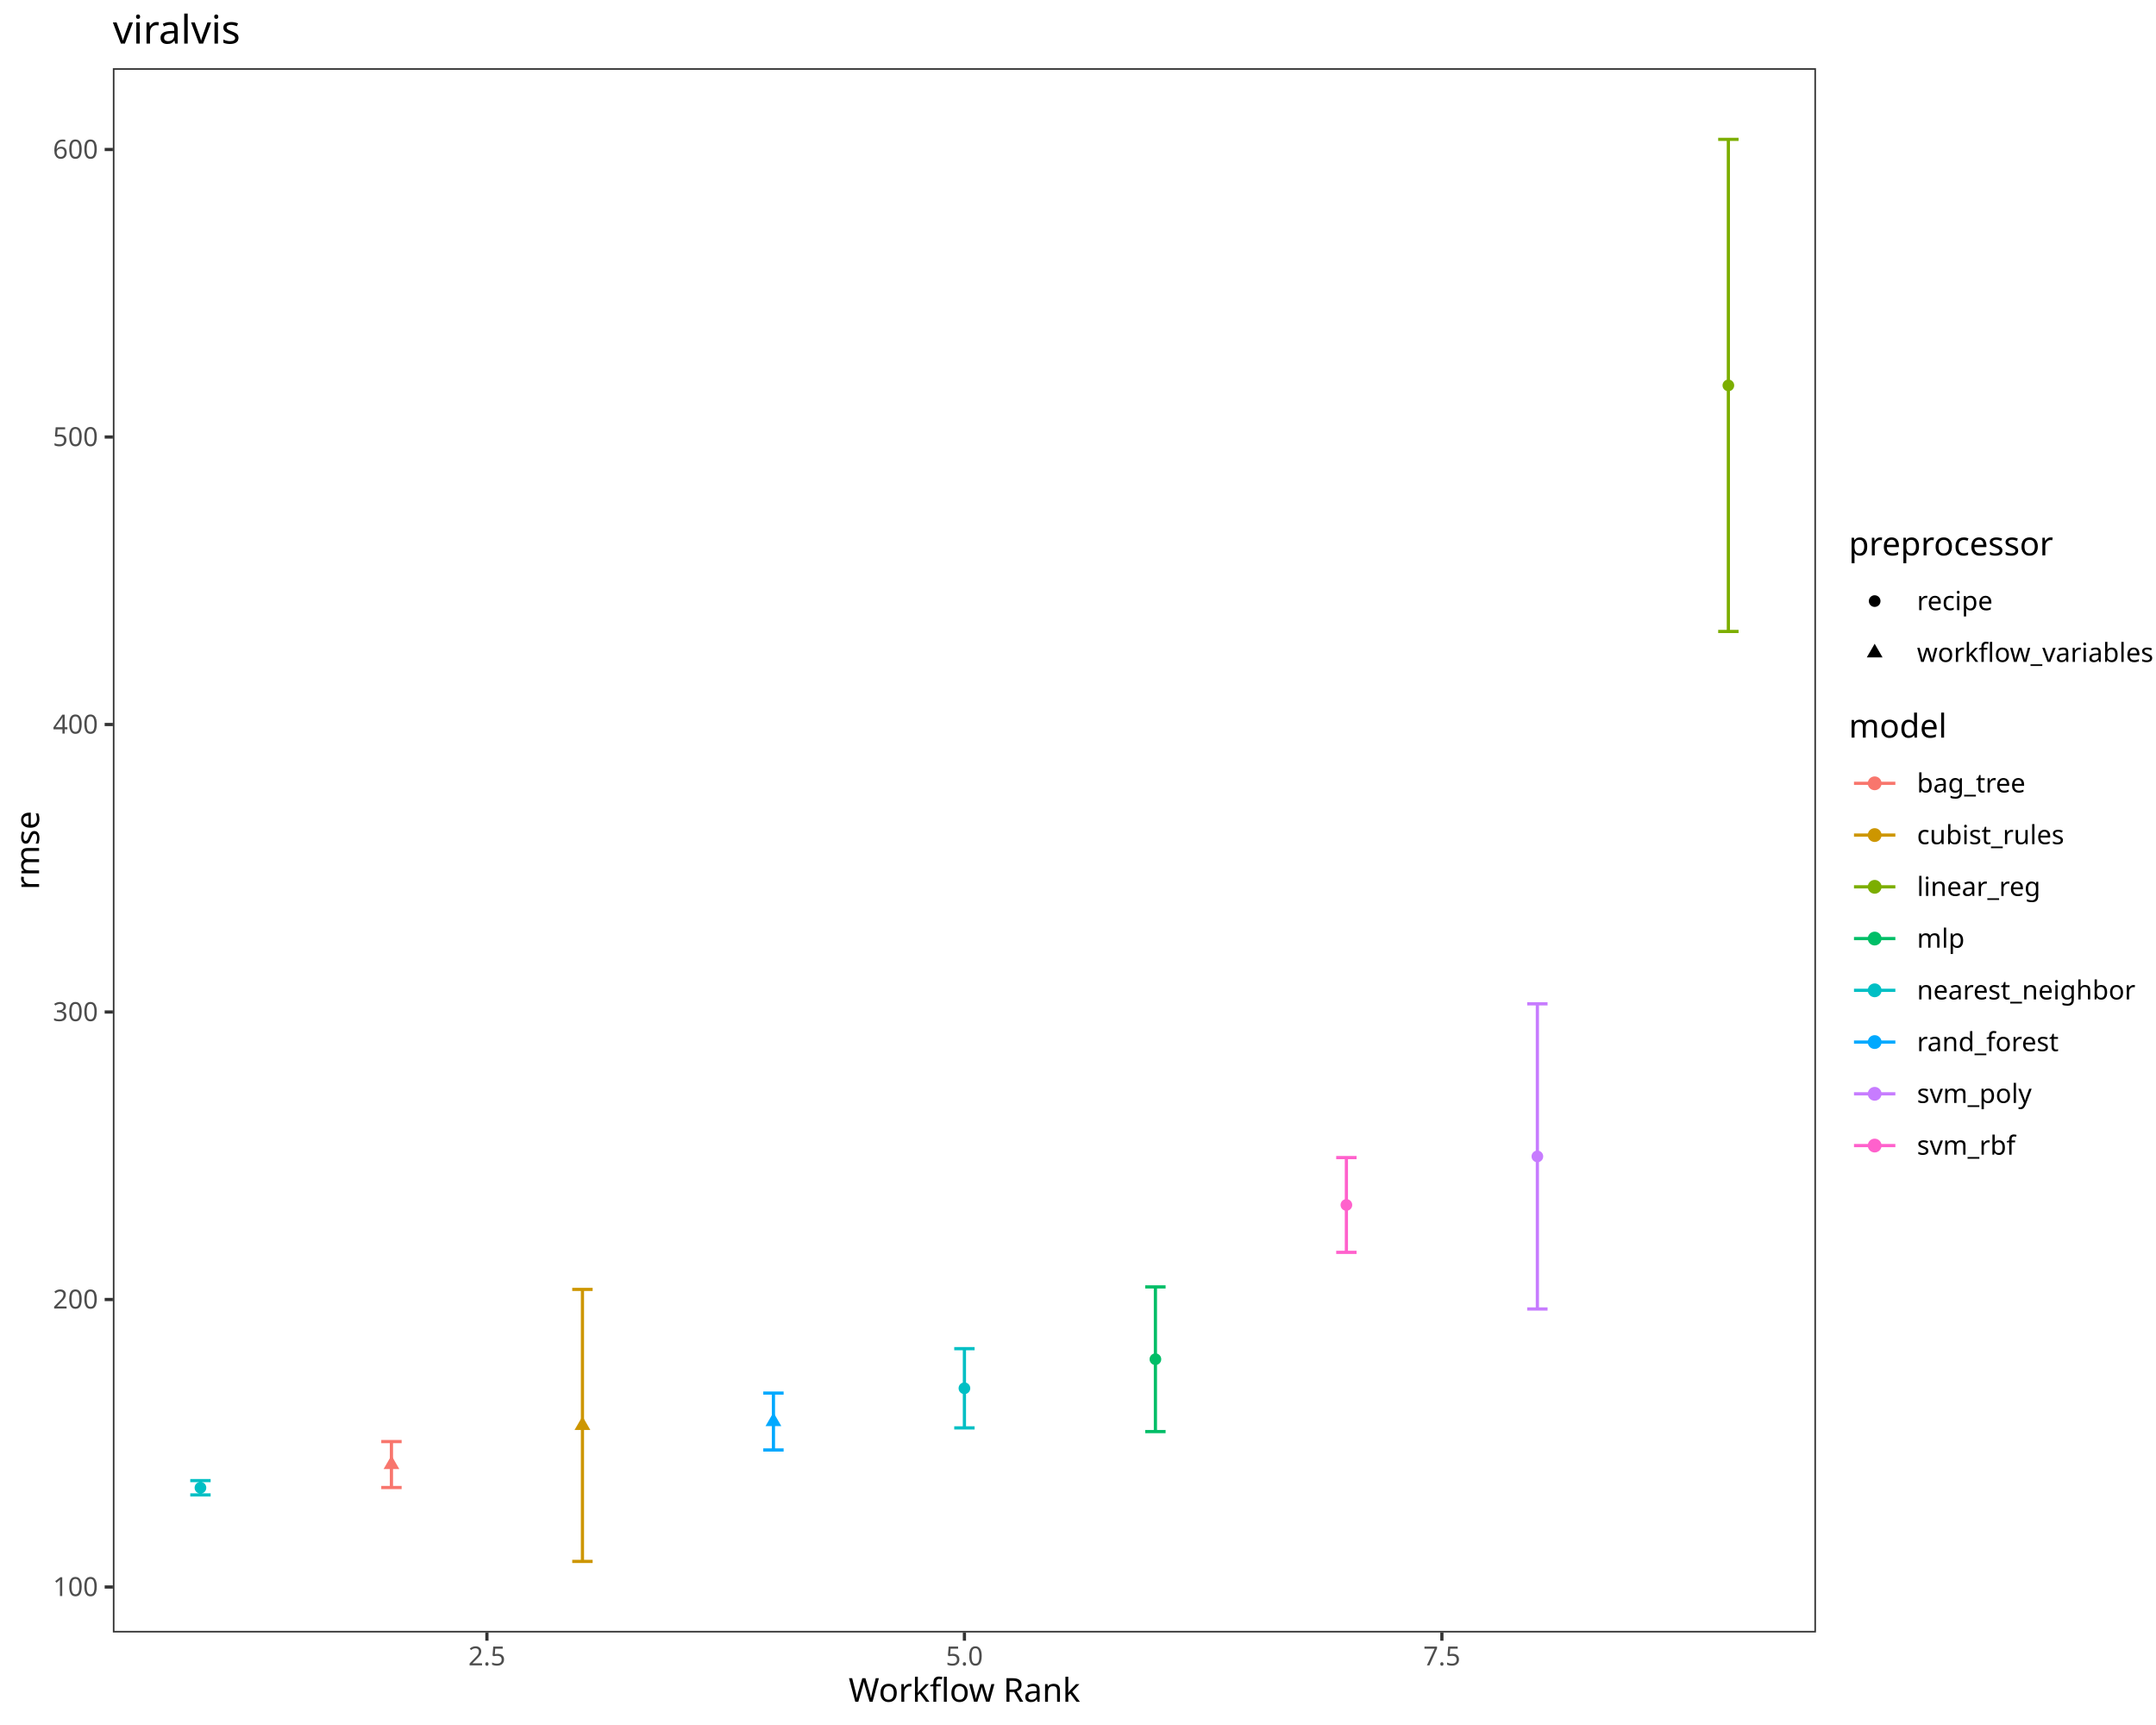
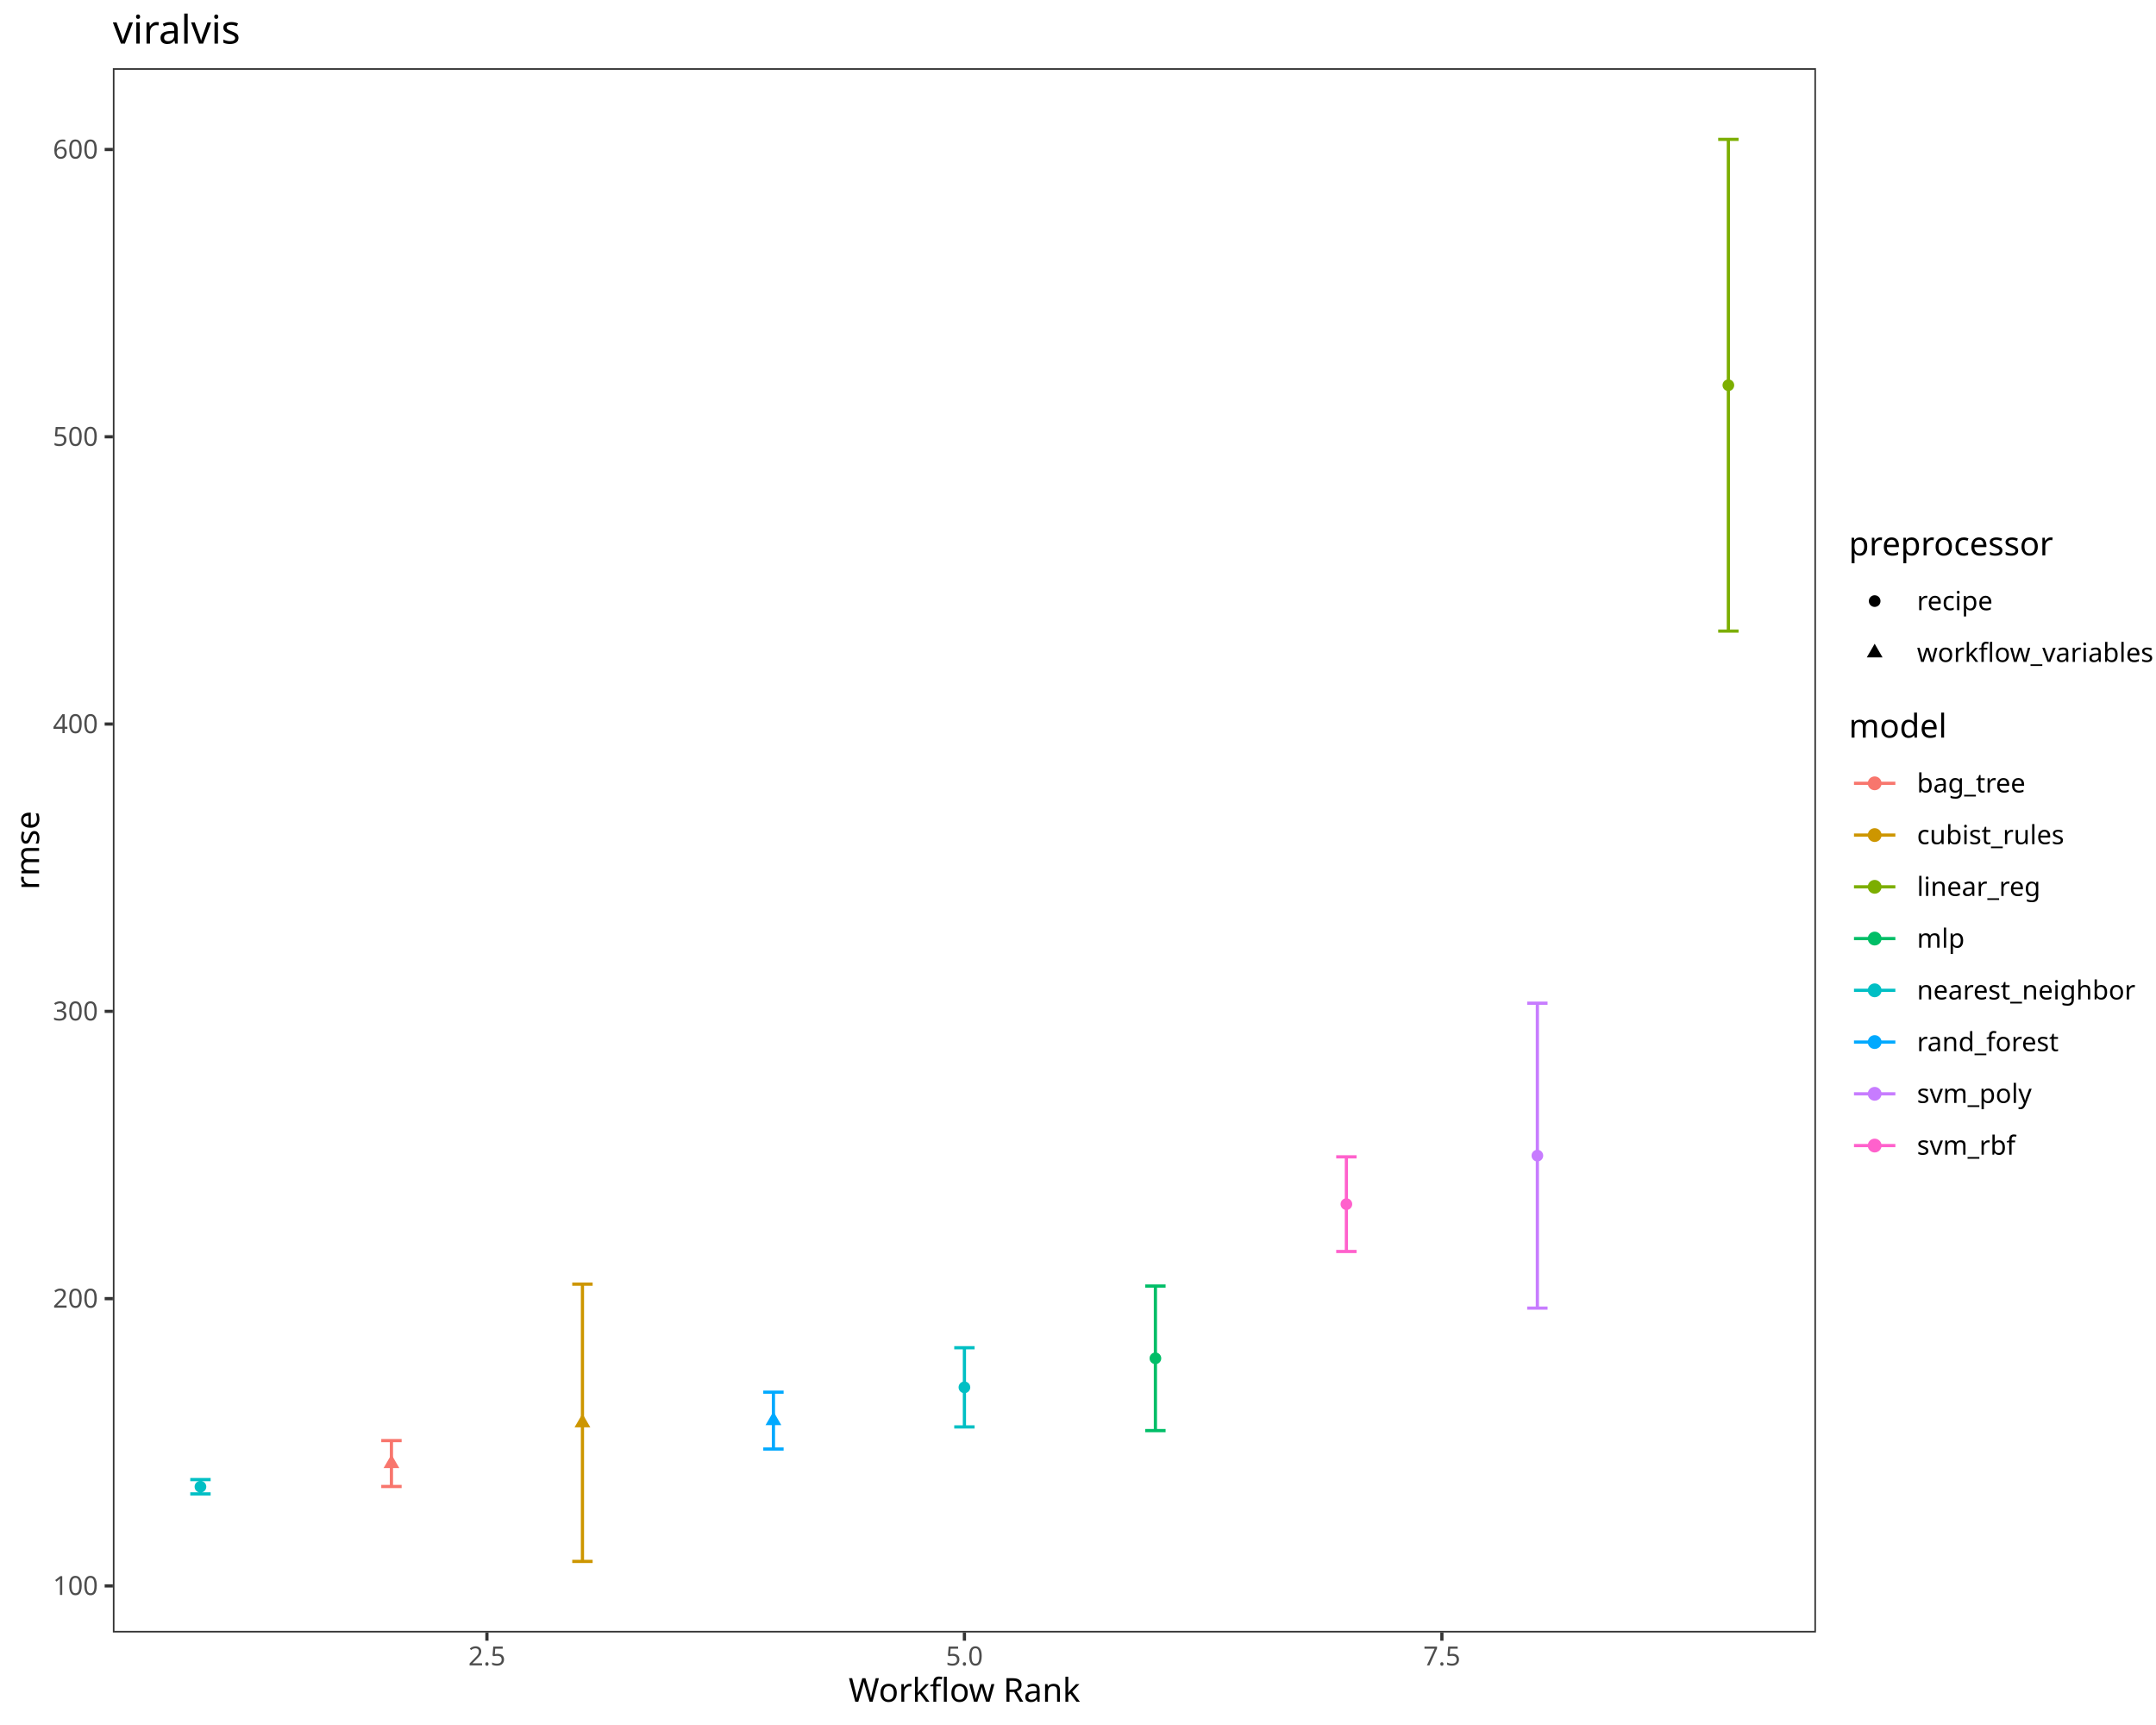
<svg xmlns="http://www.w3.org/2000/svg" class="svglite" data-engine-version="2.0" width="720.00pt" height="576.00pt" viewBox="0 0 720.00 576.00">
  <defs>
    <style type="text/css">
    .svglite line, .svglite polyline, .svglite polygon, .svglite path, .svglite rect, .svglite circle {
      fill: none;
      stroke: #000000;
      stroke-linecap: round;
      stroke-linejoin: round;
      stroke-miterlimit: 10.00;
    }
  </style>
  </defs>
  <rect width="100%" height="100%" style="stroke: none; fill: #FFFFFF;" />
  <defs>
    <clipPath id="cpMC4wMHw3MjAuMDB8MC4wMHw1NzYuMDA=">
      <rect x="0.00" y="0.00" width="720.00" height="576.00" />
    </clipPath>
  </defs>
  <g clip-path="url(#cpMC4wMHw3MjAuMDB8MC4wMHw1NzYuMDA=)">
    <rect x="0.00" y="0.00" width="720.00" height="576.00" style="stroke-width: 1.07; stroke: #FFFFFF; fill: #FFFFFF;" />
  </g>
  <defs>
    <clipPath id="cpMzcuNjl8NjA2LjQ1fDIyLjc4fDU0NS4xMQ==">
      <rect x="37.69" y="22.78" width="568.76" height="522.33" />
    </clipPath>
  </defs>
  <g clip-path="url(#cpMzcuNjl8NjA2LjQ1fDIyLjc4fDU0NS4xMQ==)">
    <rect x="37.69" y="22.78" width="568.76" height="522.33" style="stroke-width: 1.07; stroke: none; fill: #FFFFFF;" />
-     <circle cx="66.94" cy="496.78" r="1.95" style="stroke-width: 0.71; stroke: none; fill: #00BFC4;" />
-     <polygon points="130.72,485.99 133.36,490.55 128.09,490.55 " style="stroke-width: 0.71; stroke: none; fill: #F8766D;" />
-     <polygon points="194.51,472.92 197.14,477.48 191.87,477.48 " style="stroke-width: 0.71; stroke: none; fill: #CD9600;" />
-     <polygon points="258.29,471.63 260.92,476.19 255.65,476.19 " style="stroke-width: 0.71; stroke: none; fill: #00A9FF;" />
-     <circle cx="322.07" cy="463.56" r="1.95" style="stroke-width: 0.71; stroke: none; fill: #00BFC4;" />
-     <circle cx="385.85" cy="453.86" r="1.95" style="stroke-width: 0.71; stroke: none; fill: #00BE67;" />
-     <circle cx="449.63" cy="402.35" r="1.95" style="stroke-width: 0.71; stroke: none; fill: #FF61CC;" />
-     <circle cx="513.41" cy="386.14" r="1.95" style="stroke-width: 0.71; stroke: none; fill: #C77CFF;" />
-     <circle cx="577.19" cy="128.69" r="1.95" style="stroke-width: 0.71; stroke: none; fill: #7CAE00;" />
-     <polyline points="63.54,494.39 70.34,494.39 " style="stroke-width: 1.07; stroke: #00BFC4; stroke-linecap: butt;" />
-     <polyline points="66.94,494.39 66.94,499.17 " style="stroke-width: 1.07; stroke: #00BFC4; stroke-linecap: butt;" />
-     <polyline points="63.54,499.17 70.34,499.17 " style="stroke-width: 1.07; stroke: #00BFC4; stroke-linecap: butt;" />
-     <polyline points="127.32,481.36 134.13,481.36 " style="stroke-width: 1.07; stroke: #F8766D; stroke-linecap: butt;" />
-     <polyline points="130.72,481.36 130.72,496.70 " style="stroke-width: 1.07; stroke: #F8766D; stroke-linecap: butt;" />
-     <polyline points="127.32,496.70 134.13,496.70 " style="stroke-width: 1.07; stroke: #F8766D; stroke-linecap: butt;" />
-     <polyline points="191.10,430.55 197.91,430.55 " style="stroke-width: 1.07; stroke: #CD9600; stroke-linecap: butt;" />
-     <polyline points="194.51,430.55 194.51,521.37 " style="stroke-width: 1.07; stroke: #CD9600; stroke-linecap: butt;" />
+     <circle cx="66.94" cy="496.44" r="1.95" style="stroke-width: 0.71; stroke: none; fill: #00BFC4;" />
+     <polygon points="130.72,485.66 133.36,490.22 128.09,490.22 " style="stroke-width: 0.71; stroke: none; fill: #F8766D;" />
+     <polygon points="194.51,472.04 197.14,476.60 191.87,476.60 " style="stroke-width: 0.71; stroke: none; fill: #CD9600;" />
+     <polygon points="258.29,471.31 260.92,475.87 255.65,475.87 " style="stroke-width: 0.71; stroke: none; fill: #00A9FF;" />
+     <circle cx="322.07" cy="463.25" r="1.95" style="stroke-width: 0.71; stroke: none; fill: #00BFC4;" />
+     <circle cx="385.85" cy="453.56" r="1.95" style="stroke-width: 0.71; stroke: none; fill: #00BE67;" />
+     <circle cx="449.63" cy="402.08" r="1.95" style="stroke-width: 0.71; stroke: none; fill: #FF61CC;" />
+     <circle cx="513.41" cy="385.88" r="1.95" style="stroke-width: 0.71; stroke: none; fill: #C77CFF;" />
+     <circle cx="577.19" cy="128.63" r="1.95" style="stroke-width: 0.71; stroke: none; fill: #7CAE00;" />
+     <polyline points="63.54,494.06 70.34,494.06 " style="stroke-width: 1.07; stroke: #00BFC4; stroke-linecap: butt;" />
+     <polyline points="66.94,494.06 66.94,498.83 " style="stroke-width: 1.07; stroke: #00BFC4; stroke-linecap: butt;" />
+     <polyline points="63.54,498.83 70.34,498.83 " style="stroke-width: 1.07; stroke: #00BFC4; stroke-linecap: butt;" />
+     <polyline points="127.32,481.04 134.13,481.04 " style="stroke-width: 1.07; stroke: #F8766D; stroke-linecap: butt;" />
+     <polyline points="130.72,481.04 130.72,496.36 " style="stroke-width: 1.07; stroke: #F8766D; stroke-linecap: butt;" />
+     <polyline points="127.32,496.36 134.13,496.36 " style="stroke-width: 1.07; stroke: #F8766D; stroke-linecap: butt;" />
+     <polyline points="191.10,428.79 197.91,428.79 " style="stroke-width: 1.07; stroke: #CD9600; stroke-linecap: butt;" />
+     <polyline points="194.51,428.79 194.51,521.37 " style="stroke-width: 1.07; stroke: #CD9600; stroke-linecap: butt;" />
    <polyline points="191.10,521.37 197.91,521.37 " style="stroke-width: 1.07; stroke: #CD9600; stroke-linecap: butt;" />
-     <polyline points="254.89,465.17 261.69,465.17 " style="stroke-width: 1.07; stroke: #00A9FF; stroke-linecap: butt;" />
-     <polyline points="258.29,465.17 258.29,484.17 " style="stroke-width: 1.07; stroke: #00A9FF; stroke-linecap: butt;" />
-     <polyline points="254.89,484.17 261.69,484.17 " style="stroke-width: 1.07; stroke: #00A9FF; stroke-linecap: butt;" />
-     <polyline points="318.67,450.33 325.47,450.33 " style="stroke-width: 1.07; stroke: #00BFC4; stroke-linecap: butt;" />
-     <polyline points="322.07,450.33 322.07,476.79 " style="stroke-width: 1.07; stroke: #00BFC4; stroke-linecap: butt;" />
-     <polyline points="318.67,476.79 325.47,476.79 " style="stroke-width: 1.07; stroke: #00BFC4; stroke-linecap: butt;" />
-     <polyline points="382.45,429.71 389.25,429.71 " style="stroke-width: 1.07; stroke: #00BE67; stroke-linecap: butt;" />
-     <polyline points="385.85,429.71 385.85,478.02 " style="stroke-width: 1.07; stroke: #00BE67; stroke-linecap: butt;" />
-     <polyline points="382.45,478.02 389.25,478.02 " style="stroke-width: 1.07; stroke: #00BE67; stroke-linecap: butt;" />
-     <polyline points="446.23,386.53 453.03,386.53 " style="stroke-width: 1.07; stroke: #FF61CC; stroke-linecap: butt;" />
-     <polyline points="449.63,386.53 449.63,418.17 " style="stroke-width: 1.07; stroke: #FF61CC; stroke-linecap: butt;" />
-     <polyline points="446.23,418.17 453.03,418.17 " style="stroke-width: 1.07; stroke: #FF61CC; stroke-linecap: butt;" />
-     <polyline points="510.01,335.20 516.81,335.20 " style="stroke-width: 1.07; stroke: #C77CFF; stroke-linecap: butt;" />
-     <polyline points="513.41,335.20 513.41,437.08 " style="stroke-width: 1.07; stroke: #C77CFF; stroke-linecap: butt;" />
-     <polyline points="510.01,437.08 516.81,437.08 " style="stroke-width: 1.07; stroke: #C77CFF; stroke-linecap: butt;" />
+     <polyline points="254.89,464.86 261.69,464.86 " style="stroke-width: 1.07; stroke: #00A9FF; stroke-linecap: butt;" />
+     <polyline points="258.29,464.86 258.29,483.85 " style="stroke-width: 1.07; stroke: #00A9FF; stroke-linecap: butt;" />
+     <polyline points="254.89,483.85 261.69,483.85 " style="stroke-width: 1.07; stroke: #00A9FF; stroke-linecap: butt;" />
+     <polyline points="318.67,450.03 325.47,450.03 " style="stroke-width: 1.07; stroke: #00BFC4; stroke-linecap: butt;" />
+     <polyline points="322.07,450.03 322.07,476.47 " style="stroke-width: 1.07; stroke: #00BFC4; stroke-linecap: butt;" />
+     <polyline points="318.67,476.47 325.47,476.47 " style="stroke-width: 1.07; stroke: #00BFC4; stroke-linecap: butt;" />
+     <polyline points="382.45,429.42 389.25,429.42 " style="stroke-width: 1.07; stroke: #00BE67; stroke-linecap: butt;" />
+     <polyline points="385.85,429.42 385.85,477.70 " style="stroke-width: 1.07; stroke: #00BE67; stroke-linecap: butt;" />
+     <polyline points="382.45,477.70 389.25,477.70 " style="stroke-width: 1.07; stroke: #00BE67; stroke-linecap: butt;" />
+     <polyline points="446.23,386.28 453.03,386.28 " style="stroke-width: 1.07; stroke: #FF61CC; stroke-linecap: butt;" />
+     <polyline points="449.63,386.28 449.63,417.89 " style="stroke-width: 1.07; stroke: #FF61CC; stroke-linecap: butt;" />
+     <polyline points="446.23,417.89 453.03,417.89 " style="stroke-width: 1.07; stroke: #FF61CC; stroke-linecap: butt;" />
+     <polyline points="510.01,334.98 516.81,334.98 " style="stroke-width: 1.07; stroke: #C77CFF; stroke-linecap: butt;" />
+     <polyline points="513.41,334.98 513.41,436.79 " style="stroke-width: 1.07; stroke: #C77CFF; stroke-linecap: butt;" />
+     <polyline points="510.01,436.79 516.81,436.79 " style="stroke-width: 1.07; stroke: #C77CFF; stroke-linecap: butt;" />
    <polyline points="573.79,46.53 580.60,46.53 " style="stroke-width: 1.07; stroke: #7CAE00; stroke-linecap: butt;" />
-     <polyline points="577.19,46.53 577.19,210.86 " style="stroke-width: 1.07; stroke: #7CAE00; stroke-linecap: butt;" />
-     <polyline points="573.79,210.86 580.60,210.86 " style="stroke-width: 1.07; stroke: #7CAE00; stroke-linecap: butt;" />
+     <polyline points="577.19,46.53 577.19,210.73 " style="stroke-width: 1.07; stroke: #7CAE00; stroke-linecap: butt;" />
+     <polyline points="573.79,210.73 580.60,210.73 " style="stroke-width: 1.07; stroke: #7CAE00; stroke-linecap: butt;" />
    <rect x="37.69" y="22.78" width="568.76" height="522.33" style="stroke-width: 1.07; stroke: #333333;" />
  </g>
  <g clip-path="url(#cpMC4wMHw3MjAuMDB8MC4wMHw1NzYuMDA=)">
-     <text x="32.76" y="532.94" text-anchor="end" style="font-size: 8.80px; fill: #4D4D4D; font-family: sans;" textLength="14.68px" lengthAdjust="spacingAndGlyphs">100</text>
-     <text x="32.76" y="436.94" text-anchor="end" style="font-size: 8.80px; fill: #4D4D4D; font-family: sans;" textLength="14.68px" lengthAdjust="spacingAndGlyphs">200</text>
-     <text x="32.76" y="340.95" text-anchor="end" style="font-size: 8.80px; fill: #4D4D4D; font-family: sans;" textLength="14.68px" lengthAdjust="spacingAndGlyphs">300</text>
-     <text x="32.76" y="244.95" text-anchor="end" style="font-size: 8.80px; fill: #4D4D4D; font-family: sans;" textLength="14.68px" lengthAdjust="spacingAndGlyphs">400</text>
-     <text x="32.76" y="148.95" text-anchor="end" style="font-size: 8.80px; fill: #4D4D4D; font-family: sans;" textLength="14.68px" lengthAdjust="spacingAndGlyphs">500</text>
+     <text x="32.76" y="532.58" text-anchor="end" style="font-size: 8.80px; fill: #4D4D4D; font-family: sans;" textLength="14.68px" lengthAdjust="spacingAndGlyphs">100</text>
+     <text x="32.76" y="436.65" text-anchor="end" style="font-size: 8.80px; fill: #4D4D4D; font-family: sans;" textLength="14.68px" lengthAdjust="spacingAndGlyphs">200</text>
+     <text x="32.76" y="340.73" text-anchor="end" style="font-size: 8.80px; fill: #4D4D4D; font-family: sans;" textLength="14.68px" lengthAdjust="spacingAndGlyphs">300</text>
+     <text x="32.76" y="244.80" text-anchor="end" style="font-size: 8.80px; fill: #4D4D4D; font-family: sans;" textLength="14.68px" lengthAdjust="spacingAndGlyphs">400</text>
+     <text x="32.76" y="148.87" text-anchor="end" style="font-size: 8.80px; fill: #4D4D4D; font-family: sans;" textLength="14.68px" lengthAdjust="spacingAndGlyphs">500</text>
    <text x="32.76" y="52.95" text-anchor="end" style="font-size: 8.80px; fill: #4D4D4D; font-family: sans;" textLength="14.68px" lengthAdjust="spacingAndGlyphs">600</text>
-     <polyline points="34.95,529.92 37.69,529.92 " style="stroke-width: 1.07; stroke: #333333; stroke-linecap: butt;" />
-     <polyline points="34.95,433.92 37.69,433.92 " style="stroke-width: 1.07; stroke: #333333; stroke-linecap: butt;" />
-     <polyline points="34.95,337.92 37.69,337.92 " style="stroke-width: 1.07; stroke: #333333; stroke-linecap: butt;" />
-     <polyline points="34.95,241.92 37.69,241.92 " style="stroke-width: 1.07; stroke: #333333; stroke-linecap: butt;" />
-     <polyline points="34.95,145.92 37.69,145.92 " style="stroke-width: 1.07; stroke: #333333; stroke-linecap: butt;" />
+     <polyline points="34.95,529.55 37.69,529.55 " style="stroke-width: 1.07; stroke: #333333; stroke-linecap: butt;" />
+     <polyline points="34.95,433.63 37.69,433.63 " style="stroke-width: 1.07; stroke: #333333; stroke-linecap: butt;" />
+     <polyline points="34.95,337.70 37.69,337.70 " style="stroke-width: 1.07; stroke: #333333; stroke-linecap: butt;" />
+     <polyline points="34.95,241.77 37.69,241.77 " style="stroke-width: 1.07; stroke: #333333; stroke-linecap: butt;" />
+     <polyline points="34.95,145.84 37.69,145.84 " style="stroke-width: 1.07; stroke: #333333; stroke-linecap: butt;" />
    <polyline points="34.95,49.92 37.69,49.92 " style="stroke-width: 1.07; stroke: #333333; stroke-linecap: butt;" />
    <polyline points="162.61,547.85 162.61,545.11 " style="stroke-width: 1.07; stroke: #333333; stroke-linecap: butt;" />
    <polyline points="322.07,547.85 322.07,545.11 " style="stroke-width: 1.07; stroke: #333333; stroke-linecap: butt;" />
    <polyline points="481.52,547.85 481.52,545.11 " style="stroke-width: 1.07; stroke: #333333; stroke-linecap: butt;" />
    <text x="162.61" y="556.10" text-anchor="middle" style="font-size: 8.80px; fill: #4D4D4D; font-family: sans;" textLength="12.23px" lengthAdjust="spacingAndGlyphs">2.5</text>
    <text x="322.07" y="556.10" text-anchor="middle" style="font-size: 8.80px; fill: #4D4D4D; font-family: sans;" textLength="12.23px" lengthAdjust="spacingAndGlyphs">5.0</text>
    <text x="481.52" y="556.10" text-anchor="middle" style="font-size: 8.80px; fill: #4D4D4D; font-family: sans;" textLength="12.23px" lengthAdjust="spacingAndGlyphs">7.5</text>
    <text x="322.07" y="568.24" text-anchor="middle" style="font-size: 11.00px; font-family: sans;" textLength="73.97px" lengthAdjust="spacingAndGlyphs">Workflow Rank</text>
    <text transform="translate(13.05,283.95) rotate(-90)" text-anchor="middle" style="font-size: 11.00px; font-family: sans;" textLength="24.45px" lengthAdjust="spacingAndGlyphs">rmse</text>
    <rect x="617.41" y="176.74" width="97.11" height="49.89" style="stroke-width: 1.07; stroke: none; fill: #FFFFFF;" />
    <text x="617.41" y="185.45" style="font-size: 11.00px; font-family: sans;" textLength="64.21px" lengthAdjust="spacingAndGlyphs">preprocessor</text>
    <rect x="617.41" y="192.07" width="17.28" height="17.28" style="stroke-width: 1.07; stroke: none; fill: #FFFFFF;" />
    <circle cx="626.05" cy="200.71" r="1.95" style="stroke-width: 0.71; stroke: none; fill: #000000;" />
    <rect x="617.41" y="209.35" width="17.28" height="17.28" style="stroke-width: 1.07; stroke: none; fill: #FFFFFF;" />
    <polygon points="626.05,214.95 628.68,219.51 623.42,219.51 " style="stroke-width: 0.71; stroke: none; fill: #000000;" />
    <text x="640.17" y="203.74" style="font-size: 8.80px; font-family: sans;" textLength="23.97px" lengthAdjust="spacingAndGlyphs">recipe</text>
    <text x="640.17" y="221.02" style="font-size: 8.80px; font-family: sans;" textLength="74.35px" lengthAdjust="spacingAndGlyphs">workflow_variables</text>
    <rect x="617.41" y="237.59" width="91.26" height="153.57" style="stroke-width: 1.07; stroke: none; fill: #FFFFFF;" />
    <text x="617.41" y="246.30" style="font-size: 11.00px; font-family: sans;" textLength="29.96px" lengthAdjust="spacingAndGlyphs">model</text>
    <rect x="617.41" y="252.92" width="17.28" height="17.28" style="stroke-width: 1.07; stroke: none; fill: #FFFFFF;" />
    <circle cx="626.05" cy="261.56" r="1.95" style="stroke-width: 0.71; stroke: #F8766D; fill: #F8766D;" />
    <line x1="619.14" y1="261.56" x2="632.96" y2="261.56" style="stroke-width: 1.07; stroke: #F8766D; stroke-linecap: butt;" />
    <rect x="617.41" y="270.20" width="17.28" height="17.28" style="stroke-width: 1.07; stroke: none; fill: #FFFFFF;" />
    <circle cx="626.05" cy="278.84" r="1.95" style="stroke-width: 0.71; stroke: #CD9600; fill: #CD9600;" />
    <line x1="619.14" y1="278.84" x2="632.96" y2="278.84" style="stroke-width: 1.07; stroke: #CD9600; stroke-linecap: butt;" />
    <rect x="617.41" y="287.48" width="17.28" height="17.28" style="stroke-width: 1.07; stroke: none; fill: #FFFFFF;" />
    <circle cx="626.05" cy="296.12" r="1.95" style="stroke-width: 0.71; stroke: #7CAE00; fill: #7CAE00;" />
    <line x1="619.14" y1="296.12" x2="632.96" y2="296.12" style="stroke-width: 1.07; stroke: #7CAE00; stroke-linecap: butt;" />
    <rect x="617.41" y="304.76" width="17.28" height="17.28" style="stroke-width: 1.07; stroke: none; fill: #FFFFFF;" />
    <circle cx="626.05" cy="313.40" r="1.95" style="stroke-width: 0.71; stroke: #00BE67; fill: #00BE67;" />
    <line x1="619.14" y1="313.40" x2="632.96" y2="313.40" style="stroke-width: 1.07; stroke: #00BE67; stroke-linecap: butt;" />
    <rect x="617.41" y="322.04" width="17.28" height="17.28" style="stroke-width: 1.07; stroke: none; fill: #FFFFFF;" />
    <circle cx="626.05" cy="330.68" r="1.95" style="stroke-width: 0.71; stroke: #00BFC4; fill: #00BFC4;" />
    <line x1="619.14" y1="330.68" x2="632.96" y2="330.68" style="stroke-width: 1.07; stroke: #00BFC4; stroke-linecap: butt;" />
    <rect x="617.41" y="339.32" width="17.28" height="17.28" style="stroke-width: 1.07; stroke: none; fill: #FFFFFF;" />
    <circle cx="626.05" cy="347.96" r="1.95" style="stroke-width: 0.71; stroke: #00A9FF; fill: #00A9FF;" />
    <line x1="619.14" y1="347.96" x2="632.96" y2="347.96" style="stroke-width: 1.07; stroke: #00A9FF; stroke-linecap: butt;" />
    <rect x="617.41" y="356.60" width="17.28" height="17.28" style="stroke-width: 1.07; stroke: none; fill: #FFFFFF;" />
    <circle cx="626.05" cy="365.24" r="1.95" style="stroke-width: 0.71; stroke: #C77CFF; fill: #C77CFF;" />
    <line x1="619.14" y1="365.24" x2="632.96" y2="365.24" style="stroke-width: 1.07; stroke: #C77CFF; stroke-linecap: butt;" />
    <rect x="617.41" y="373.88" width="17.28" height="17.28" style="stroke-width: 1.07; stroke: none; fill: #FFFFFF;" />
    <circle cx="626.05" cy="382.52" r="1.95" style="stroke-width: 0.71; stroke: #FF61CC; fill: #FF61CC;" />
    <line x1="619.14" y1="382.52" x2="632.96" y2="382.52" style="stroke-width: 1.07; stroke: #FF61CC; stroke-linecap: butt;" />
    <text x="640.17" y="264.59" style="font-size: 8.80px; font-family: sans;" textLength="34.74px" lengthAdjust="spacingAndGlyphs">bag_tree</text>
    <text x="640.17" y="281.87" style="font-size: 8.80px; font-family: sans;" textLength="46.97px" lengthAdjust="spacingAndGlyphs">cubist_rules</text>
    <text x="640.17" y="299.15" style="font-size: 8.80px; font-family: sans;" textLength="39.14px" lengthAdjust="spacingAndGlyphs">linear_reg</text>
    <text x="640.17" y="316.43" style="font-size: 8.80px; font-family: sans;" textLength="14.18px" lengthAdjust="spacingAndGlyphs">mlp</text>
    <text x="640.17" y="333.71" style="font-size: 8.80px; font-family: sans;" textLength="68.50px" lengthAdjust="spacingAndGlyphs">nearest_neighbor</text>
    <text x="640.17" y="350.99" style="font-size: 8.80px; font-family: sans;" textLength="44.52px" lengthAdjust="spacingAndGlyphs">rand_forest</text>
    <text x="640.17" y="368.27" style="font-size: 8.80px; font-family: sans;" textLength="37.18px" lengthAdjust="spacingAndGlyphs">svm_poly</text>
    <text x="640.17" y="385.55" style="font-size: 8.80px; font-family: sans;" textLength="31.31px" lengthAdjust="spacingAndGlyphs">svm_rbf</text>
    <text x="37.69" y="14.56" style="font-size: 13.20px; font-family: sans;" textLength="40.34px" lengthAdjust="spacingAndGlyphs">viralvis</text>
  </g>
</svg>
